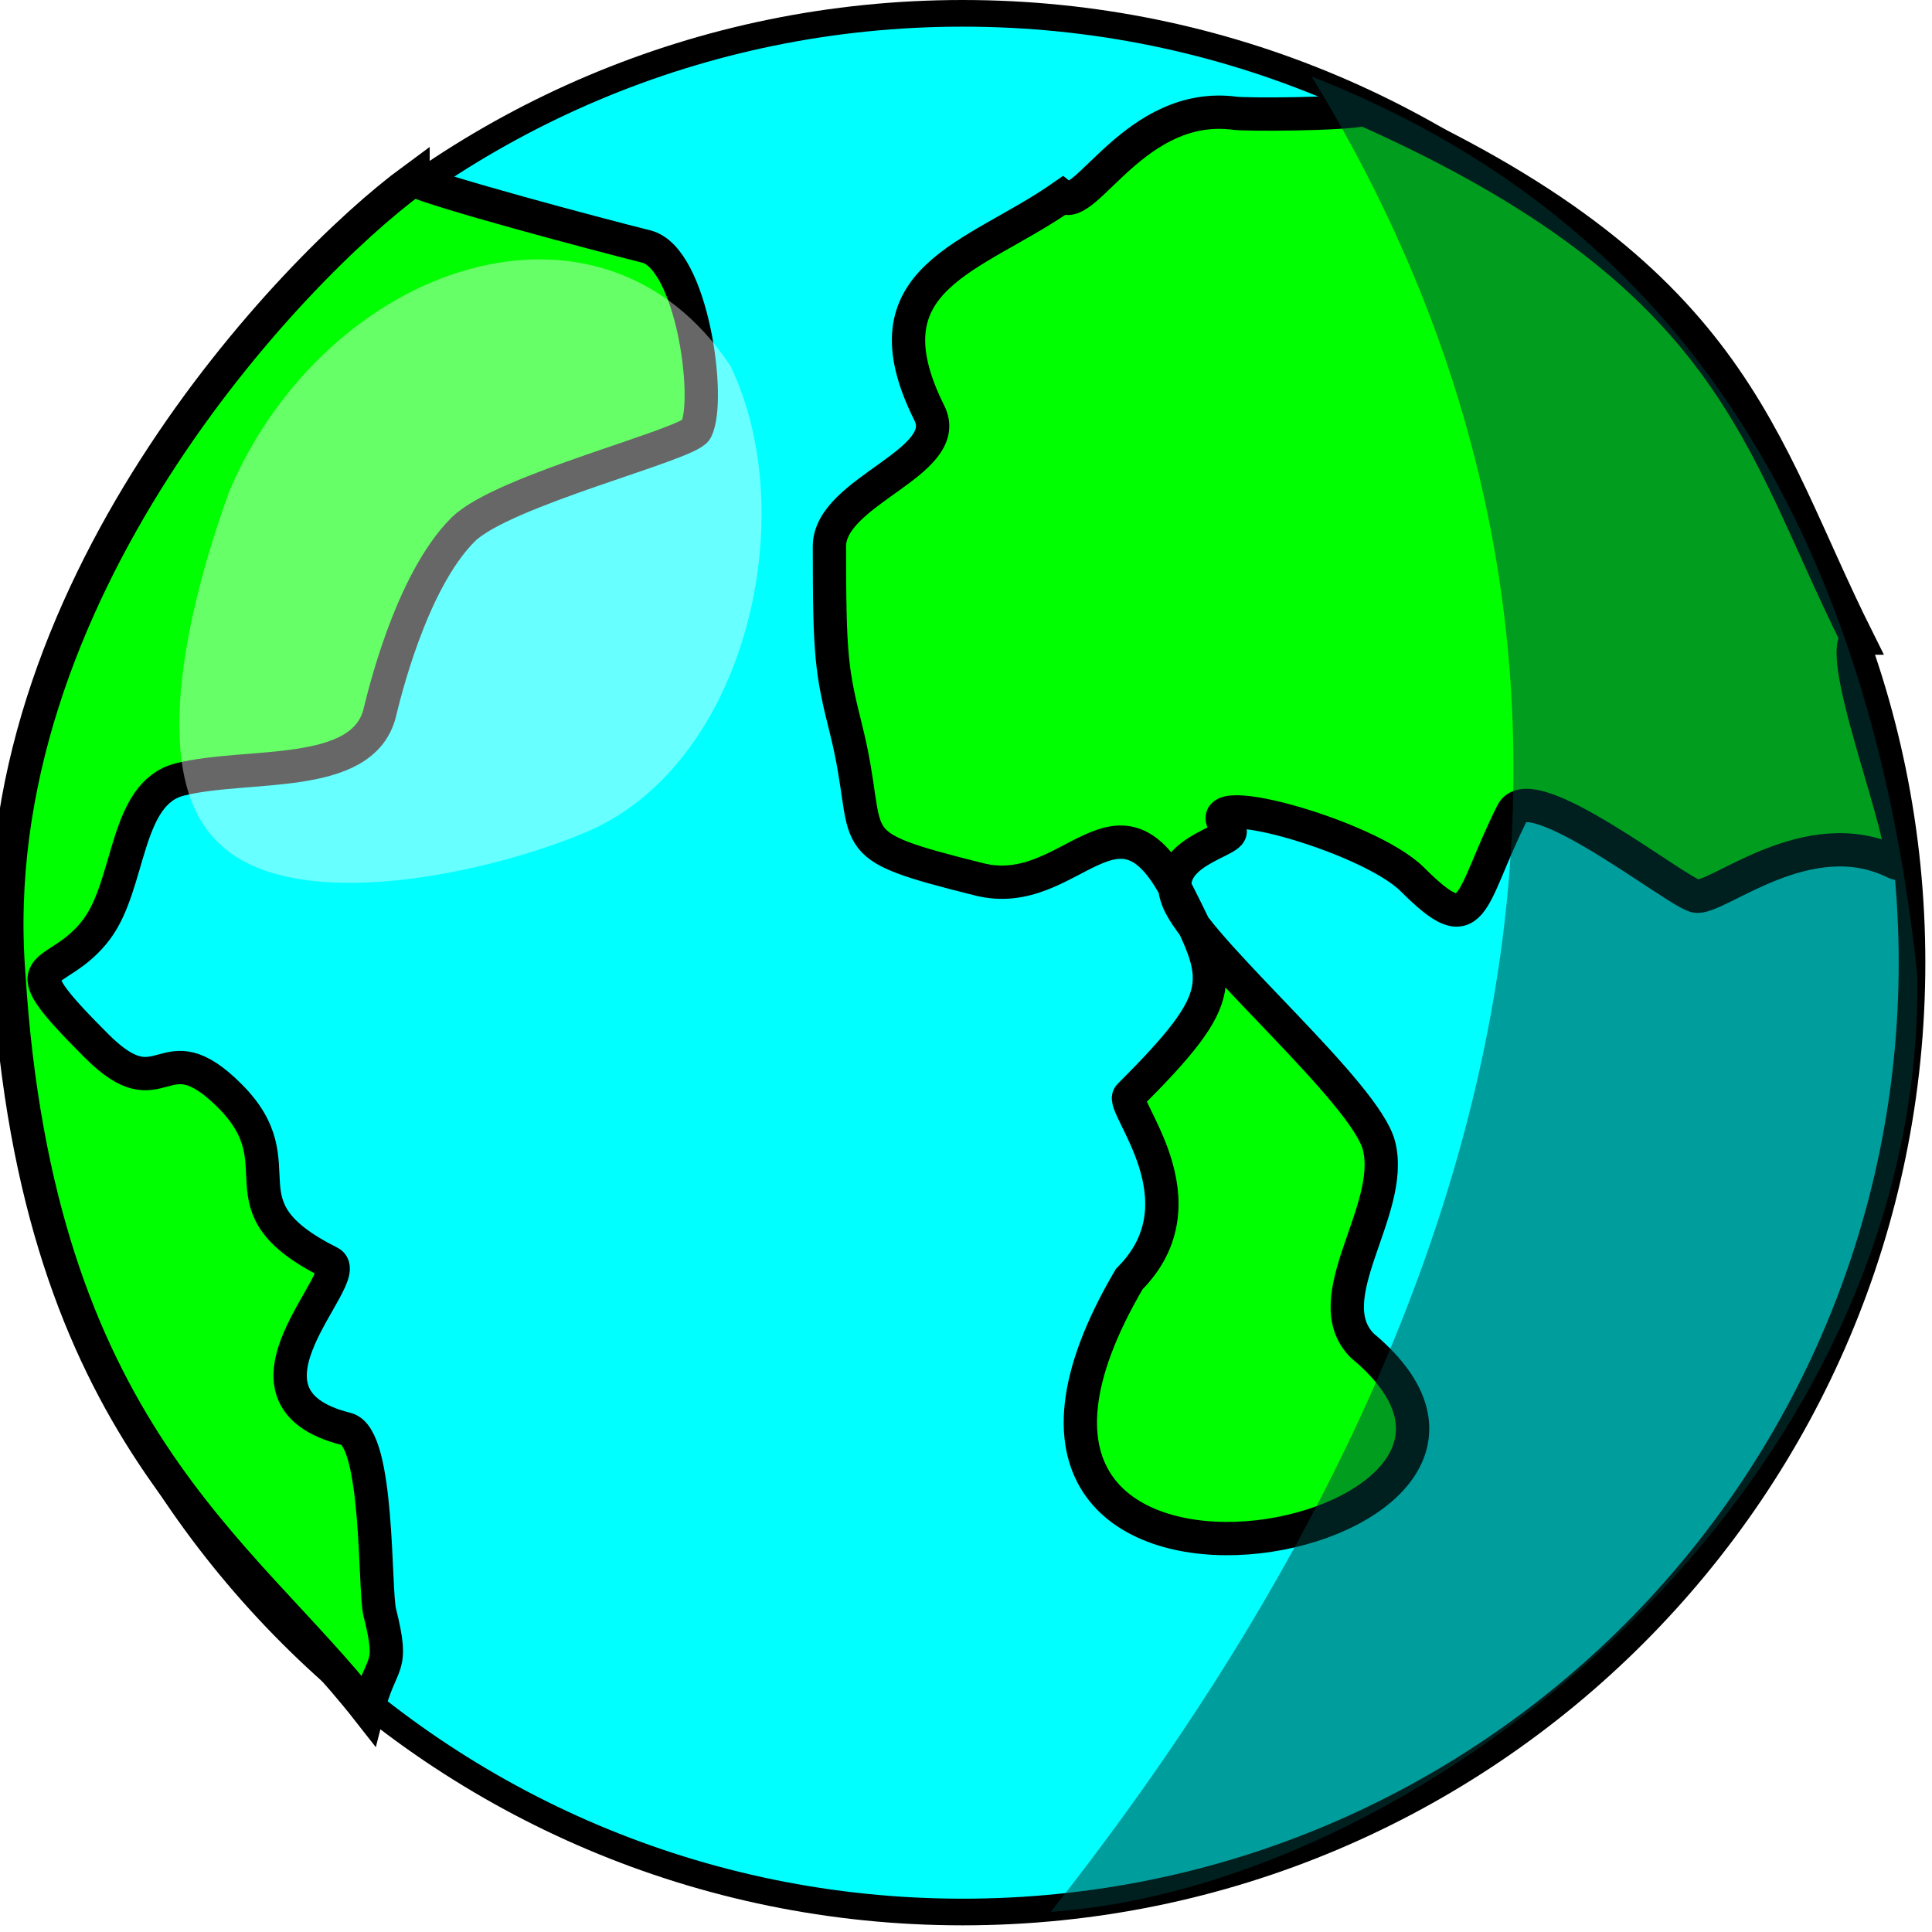
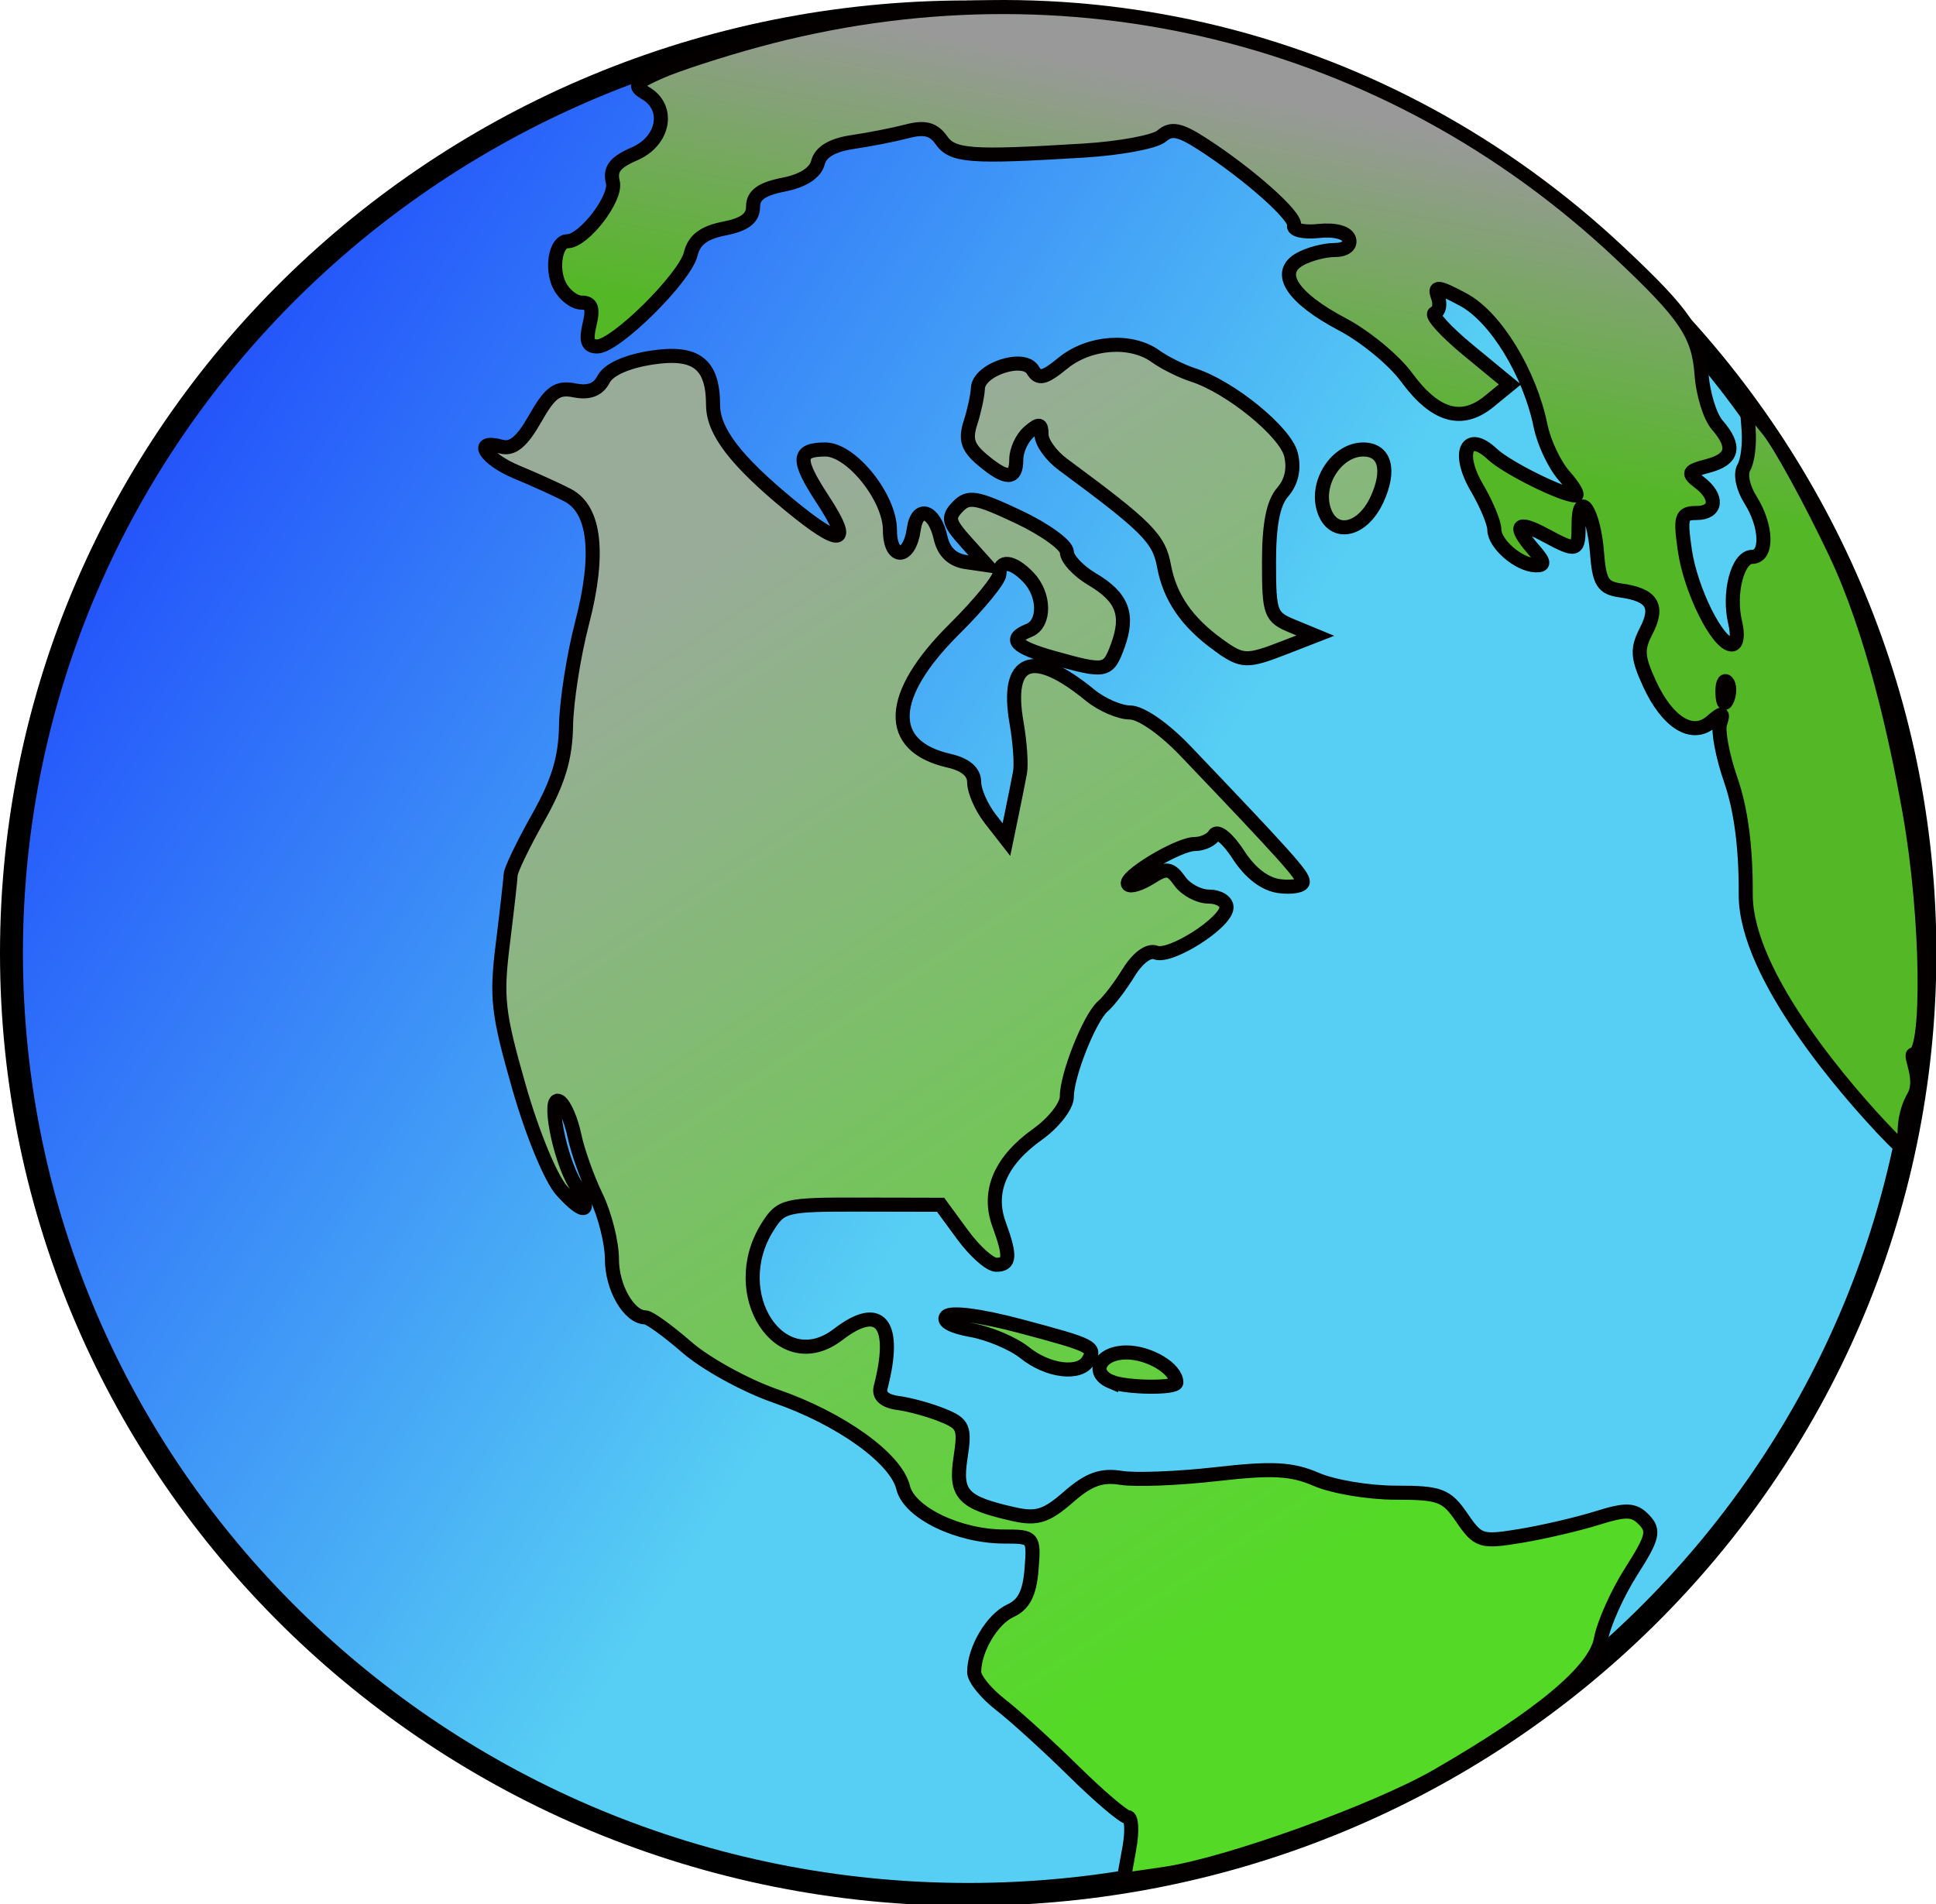
- <svg xmlns="http://www.w3.org/2000/svg" width="58" height="58">
+ <svg xmlns="http://www.w3.org/2000/svg" width="422" height="415" style="">
  <rect id="backgroundrect" width="100%" height="100%" x="0" y="0" fill="none" stroke="none" />
  <defs>
-     <radialGradient id="b" cx="181.99" cy="41.737" r="13.011" gradientTransform="matrix(1.2978 -1.6449e-7 2.6838e-7 2.1174 86.349 -41.708)" gradientUnits="userSpaceOnUse">
-       <stop stop-color="#003c3c" stop-opacity="0" offset="0" />
-       <stop stop-color="#003c3c" stop-opacity=".892" offset="1" />
-     </radialGradient>
-     <radialGradient id="a" cx="156.18" cy="29.037" r="8.74" gradientTransform="matrix(.77116 -9.2297e-7 1.1275e-6 .94202 176.29 6.615)" gradientUnits="userSpaceOnUse">
-       <stop stop-color="#fff" offset="0" />
-       <stop stop-color="#fff" stop-opacity=".504" offset="1" />
-     </radialGradient>
+     <linearGradient id="c" x1="0.613" x2="0.246" y1="0.847" y2="0.11">
+       <stop stop-color="#54d926" offset="0" />
+       <stop stop-color="#99ac99" offset="1" />
+     </linearGradient>
+     <linearGradient id="b" x1="0.585" x2="0.65" y1="0.378" y2="0.106">
+       <stop stop-color="#54b726" offset="0" />
+       <stop stop-color="#999" offset="1" />
+     </linearGradient>
+     <linearGradient id="a" x1="0.528" x2="-0.263" y1="0.56" y2="0.043">
+       <stop stop-color="#57cff4" offset="0" />
+       <stop stop-color="#00f" offset="1" />
+     </linearGradient>
  </defs>
  <g class="currentLayer" style="">
-     <path d="m57.4,28.9 a28.5,28.5 0 0 1 -57,0 a28.5,28.5 0 1 1 57,0 z" fill="#0ff" stroke="#000" stroke-width=".8" id="svg_1" class="" />
-     <path d="m55.748,19.157 c-0.687,0.687 2.021,7.177 1.152,6.743 c-2.637,-1.318 -5.386,1.154 -6,1 c-0.617,-0.154 -4.944,-3.611 -5.5,-2.5 c-1.334,2.667 -1.099,3.901 -3,2 c-1.344,-1.344 -6.844,-2.844 -5.5,-1.5 c0.349,0.349 -2.29,0.632 -1.475,2.263 c0.796,1.591 5.581,5.66 5.975,7.237 c0.487,1.947 -1.919,4.581 -0.5,6 c7.196,5.983 -14.089,10.062 -7,-2 c2.345,-2.345 -0.293,-5.207 0,-5.5 c3.063,-3.063 2.772,-3.456 1.5,-6 c-1.847,-3.694 -3.235,0.191 -6,-0.5 c-4.385,-1.096 -3.125,-1 -4,-4.5 c-0.439,-1.755 -0.5,-2.196 -0.5,-5.5 c0,-1.667 3.745,-2.509 3,-4 c-2.042,-4.084 1.343,-4.644 4,-6.5 c0.676,0.526 2.195,-2.894 5.172,-2.5 c0.33,0.044 3.182,0.04 3.889,-0.116 c11.168,4.978 11.831,9.948 14.788,15.873 z" fill="#0f0" fill-rule="evenodd" stroke="#000" id="svg_2" class="" />
-     <path d="m12.4,5.4 c0.676,0.338 5.437,1.609 7,2 c1.377,0.344 1.955,4.591 1.5,5.5 c-0.224,0.447 -5.82,1.82 -7,3 c-1.593,1.593 -2.402,5.11 -2.5,5.5 c-0.511,2.045 -3.955,1.489 -6,2 c-1.665,0.416 -1.47,3.127 -2.5,4.5 c-1.236,1.647 -2.816,0.684 0,3.5 c2.018,2.018 1.95,-0.55 4,1.5 c2.116,2.116 -0.437,3.281 3,5 c0.798,0.399 -3.408,4.023 0.5,5 c0.982,0.245 0.832,4.829 1,5.5 c0.453,1.81 0.046,1.343 -0.354,2.939 c-3.782,-4.827 -9.918,-8.355 -10.782,-22.086 c-0.886,-11.398 8.534,-21.206 12.136,-23.854 z" fill="#0f0" fill-rule="evenodd" stroke="#000" id="svg_3" class="" />
-     <path d="m57.564,29.308 c0.169,15.184 -14.554,27.275 -26.02,28.088 c12.318,-15.586 19.831,-35.481 7.832,-55.1 c7.8,3.068 16.379,9.827 18.188,27.012 z" fill="url(#b)" opacity=".567" id="svg_4" class="" />
-     <path d="m17.725,24.926 c-2.903,1.266 -8.884,2.61 -11.149,0.393 c-2.295,-2.132 -0.759,-7.645 0.313,-10.587 c2.931,-6.843 11.146,-9.614 15.038,-3.75 c2.169,4.497 0.485,11.851 -4.202,13.943 z" fill="url(#a)" opacity=".795" id="svg_5" class="" />
+     <path d="m419.584,207.792 a208.542,205.199 0 1 1 -417.084,0 a208.542,205.199 0 1 1 417.084,0 z" fill="url(#a)" stroke="#000" stroke-width="5" id="svg_1" class="" />
+     <path d="m246.165,402.967 c0.678,-3.763 0.514,-6.842 -0.365,-6.842 s-6.185,-4.515 -11.791,-10.033 s-12.774,-12.034 -15.929,-14.479 c-3.155,-2.445 -5.736,-5.63 -5.736,-7.077 c0,-4.953 3.911,-11.567 7.924,-13.401 c2.909,-1.329 4.168,-3.804 4.582,-8.999 c0.56,-7.043 0.458,-7.167 -5.93,-7.167 c-9.984,0 -20.738,-5.201 -22.056,-10.667 c-1.538,-6.377 -13.608,-15.04 -27.806,-19.958 c-6.499,-2.251 -15.196,-7.031 -19.327,-10.623 s-8.199,-6.53 -9.041,-6.53 c-3.558,0 -7.302,-6.478 -7.302,-12.635 c0,-3.646 -1.552,-9.819 -3.448,-13.719 s-4.026,-9.876 -4.732,-13.28 s-2.161,-6.753 -3.233,-7.443 c-2.768,-1.781 -0.072,12.439 3.432,18.098 c3.834,6.191 2.124,6.986 -2.945,1.369 c-2.387,-2.644 -6.432,-12.448 -9.348,-22.658 c-4.596,-16.09 -4.968,-19.392 -3.511,-31.164 c0.897,-7.242 1.665,-14.028 1.707,-15.079 s2.74,-6.641 5.995,-12.422 c4.404,-7.824 5.958,-12.954 6.078,-20.067 c0.088,-5.255 1.654,-15.291 3.479,-22.301 c3.949,-15.17 2.863,-24.829 -3.142,-27.95 c-2.257,-1.173 -7.202,-3.418 -10.989,-4.988 c-6.988,-2.897 -9.722,-7.286 -3.48,-5.587 c2.461,0.67 4.514,-1.029 7.403,-6.123 c3.284,-5.792 4.817,-6.887 8.595,-6.136 c3.14,0.625 5.143,-0.146 6.318,-2.43 c1.069,-2.079 5.003,-3.857 10.396,-4.699 c9.758,-1.523 13.453,1.315 13.47,10.347 c0.019,5.702 4.912,12.102 16.706,21.817 c11.179,9.208 13.781,8.802 7.271,-1.134 c-5.793,-8.842 -5.694,-11.015 0.502,-11.015 c5.665,0 14.072,10.488 14.072,17.556 c0,6.666 4.248,6.553 5.191,-0.138 c0.764,-5.416 4.48,-4.25 5.851,1.835 c0.693,3.075 2.565,4.858 5.559,5.296 l4.516,0.66 l-4.487,-4.999 c-3.91,-4.356 -4.146,-5.353 -1.836,-7.75 c2.307,-2.395 4.019,-2.107 13.209,2.225 c5.807,2.737 10.558,6.183 10.558,7.657 s2.481,4.146 5.513,5.936 c6.591,3.892 8.067,7.707 5.596,14.47 c-2.102,5.754 -2.598,5.851 -13.838,2.723 c-8.618,-2.399 -10.229,-4.153 -5.535,-6.028 c3.597,-1.437 3.526,-7.789 -0.13,-11.595 c-3.428,-3.567 -6.296,-3.897 -6.296,-0.725 c0,1.253 -4.426,6.67 -9.837,12.037 c-14.578,14.463 -15.041,25.516 -1.2,28.679 c3.663,0.837 5.527,2.431 5.527,4.722 c0,1.902 1.583,5.489 3.517,7.97 l3.517,4.512 l1.184,-5.733 c0.651,-3.153 1.45,-7.16 1.775,-8.903 s-0.019,-6.6 -0.748,-10.793 c-2.465,-14.029 3.512,-16.294 16.006,-6.066 c2.542,2.081 6.462,3.784 8.71,3.784 c2.394,0 7.428,3.5 12.147,8.444 c21.788,22.828 25.554,27.028 25.529,28.472 c-0.019,0.858 -2.272,1.288 -5.017,0.956 c-3.206,-0.389 -6.437,-2.847 -9.037,-6.876 c-2.249,-3.485 -4.567,-5.396 -5.217,-4.3 c-0.644,1.084 -2.568,1.974 -4.276,1.978 c-3.697,0.01 -15.867,7.414 -14.508,8.828 c0.52,0.542 2.73,-0.15 4.909,-1.536 c3.413,-2.171 4.294,-2.057 6.349,0.823 c1.312,1.84 4.154,3.344 6.315,3.344 s3.894,1.075 3.851,2.389 c-0.108,3.334 -12.267,11.072 -15.419,9.813 c-1.542,-0.616 -3.939,1.155 -5.917,4.37 c-1.829,2.973 -4.342,6.265 -5.585,7.317 c-2.876,2.431 -7.889,14.988 -7.889,19.759 c0,2.008 -2.863,5.674 -6.389,8.184 c-8.099,5.763 -10.98,12.502 -8.384,19.608 c2.55,6.98 2.421,8.827 -0.617,8.827 c-1.395,0 -4.693,-2.943 -7.329,-6.54 l-4.793,-6.54 l-17.319,-0.037 c-16.578,-0.035 -17.451,0.173 -20.402,4.86 c-9.226,14.656 2.865,33.085 15.386,23.45 c9.157,-7.046 12.885,-2.413 9.265,11.516 c-0.479,1.842 0.86,3.034 3.857,3.433 c2.525,0.337 6.857,1.534 9.627,2.66 c4.587,1.865 4.937,2.695 3.925,9.284 c-1.229,8.001 0.48,9.798 11.712,12.308 c4.909,1.097 7.03,0.421 11.807,-3.763 c4.399,-3.852 7.202,-4.874 11.46,-4.178 c3.1,0.507 12.458,0.142 20.795,-0.811 c12.208,-1.395 16.45,-1.17 21.8,1.156 c3.653,1.589 11.442,2.888 17.31,2.888 c9.638,0 11.028,0.527 14.402,5.458 c3.536,5.169 4.21,5.38 12.717,3.98 c4.941,-0.813 12.441,-2.556 16.668,-3.874 c6.441,-2.008 8.112,-1.952 10.322,0.349 c2.293,2.386 1.923,3.866 -2.827,11.316 c-3.006,4.714 -5.971,11.358 -6.59,14.764 c-1.238,6.814 -13.105,16.713 -35.611,29.707 c-13.421,7.748 -45.878,19.43 -59.45,21.398 l-8.954,1.298 l1.233,-6.842 zm-3.982,-101.75 c-4.684,-1.967 -2.372,-6.379 3.345,-6.379 c5.003,0 10.886,3.541 10.886,6.552 c0,1.317 -11,1.183 -14.231,-0.174 zm-18.821,-6.325 c-2.525,-2.026 -7.769,-4.247 -11.652,-4.934 c-4.208,-0.745 -6.391,-1.949 -5.402,-2.978 s7.493,-0.175 16.094,2.114 c15.883,4.228 16.562,4.573 14.807,7.529 c-1.891,3.184 -8.799,2.321 -13.847,-1.731 zm42.182,-154.32 c-6.857,-4.962 -10.574,-10.378 -11.828,-17.234 c-1.088,-5.945 -3.704,-8.569 -22.029,-22.092 c-2.559,-1.889 -4.653,-4.789 -4.653,-6.445 c0,-2.46 -0.504,-2.576 -2.754,-0.632 c-1.515,1.308 -2.754,3.994 -2.754,5.967 c0,4.51 -2.13,4.546 -7.375,0.125 c-3.24,-2.731 -3.791,-4.449 -2.607,-8.122 c0.826,-2.562 1.551,-5.926 1.61,-7.474 c0.158,-4.103 9.965,-7.375 11.972,-3.996 c1.251,2.107 2.51,1.819 6.566,-1.503 c5.708,-4.673 14.835,-5.351 20.182,-1.5 c1.992,1.435 5.688,3.273 8.213,4.084 c8.061,2.59 20.127,12.411 21.318,17.353 c0.751,3.113 0.118,5.963 -1.821,8.192 c-2.065,2.375 -2.972,7.03 -2.972,15.259 c0,11.138 0.3,11.965 5.05,13.927 l5.05,2.086 l-6.427,2.499 c-8.601,3.345 -9.475,3.315 -14.74,-0.496 zm22.85,-30.112 c-1.398,-5.797 3.289,-12.469 8.758,-12.469 c4.728,0 5.958,4.446 3.008,10.873 c-3.375,7.351 -10.156,8.271 -11.766,1.597 z" fill="url(#c)" stroke="#040000" stroke-width="3.068" id="svg_2" class="" />
+     <path d="m411.425,247.157 c-8.161,-8.494 -30.994,-34.331 -30.896,-52.186 c0.055,-10.135 -1.034,-18.51 -3.233,-24.844 c-1.824,-5.255 -2.883,-10.846 -2.352,-12.422 c0.813,-2.417 0.503,-2.471 -1.971,-0.345 c-4.114,3.534 -9.568,0.134 -13.452,-8.385 c-2.628,-5.764 -2.726,-7.466 -0.663,-11.48 c2.777,-5.401 1.236,-7.823 -5.582,-8.773 c-3.909,-0.545 -4.677,-1.775 -5.172,-8.284 c-0.679,-8.921 -4.009,-14 -4.009,-6.115 c0,6.013 -0.278,6.097 -7.436,2.244 c-6.048,-3.255 -6.954,-2.019 -2.379,3.243 c2.404,2.765 2.5,3.482 0.459,3.434 c-3.698,-0.087 -9.005,-4.676 -9.013,-7.794 c0,-1.461 -1.711,-5.566 -3.795,-9.122 c-4.486,-7.658 -2.221,-12.584 3.366,-7.321 c3.139,2.956 15.327,9.01 18.14,9.01 c0.713,0 -0.41,-1.935 -2.497,-4.3 s-4.392,-7.236 -5.123,-10.825 c-2.365,-11.616 -9.825,-23.812 -16.872,-27.584 c-5.496,-2.942 -6.418,-3.042 -5.518,-0.601 c0.594,1.612 0.286,3.206 -0.685,3.543 s2.316,3.977 7.304,8.089 l9.069,7.476 l-4.509,3.692 c-5.995,4.908 -11.807,3.203 -18.032,-5.292 c-2.718,-3.708 -8.992,-8.878 -13.942,-11.489 c-10.956,-5.779 -14.55,-11.29 -9.277,-14.228 c1.966,-1.095 5.351,-1.991 7.521,-1.991 c2.342,0 3.635,-0.971 3.18,-2.389 c-0.461,-1.437 -3.103,-2.139 -6.628,-1.762 c-3.224,0.345 -5.633,-0.204 -5.354,-1.219 c0.544,-1.983 -9.942,-11.292 -20.031,-17.782 c-4.914,-3.161 -6.737,-3.51 -8.84,-1.694 c-1.457,1.259 -9.077,2.682 -16.933,3.162 c-24.774,1.515 -28.621,1.233 -31.088,-2.278 c-1.701,-2.422 -3.639,-2.923 -7.438,-1.925 c-2.826,0.742 -8.161,1.793 -11.855,2.335 c-4.467,0.655 -7.014,2.163 -7.6,4.498 c-0.561,2.231 -3.3,3.984 -7.513,4.806 c-4.769,0.931 -6.63,2.284 -6.63,4.817 c0,2.497 -1.827,3.88 -6.272,4.748 c-4.451,0.869 -6.574,2.479 -7.314,5.547 c-1.252,5.19 -16.383,20.157 -20.378,20.157 c-2.102,0 -2.534,-1.229 -1.678,-4.778 c0.863,-3.58 0.428,-4.778 -1.737,-4.778 c-1.589,0 -3.741,-1.658 -4.783,-3.684 c-1.905,-3.706 -0.86,-9.694 1.693,-9.694 c3.564,0 10.788,-9.386 9.91,-12.878 c-0.708,-2.817 0.452,-4.336 4.71,-6.172 c6.456,-2.783 7.799,-10.074 2.436,-13.226 c-2.784,-1.636 -2.336,-2.272 3.352,-4.759 c3.611,-1.579 12.984,-4.62 20.83,-6.759 c67.721,-18.461 137.48,-1.285 188.12,46.323 c14.398,13.533 17.228,17.739 17.87,26.557 c0.308,4.229 1.837,9.157 3.398,10.952 c4.124,4.743 3.496,7.495 -2.043,8.942 c-4.342,1.134 -4.545,1.53 -1.836,3.591 c4.168,3.172 3.827,6.673 -0.65,6.673 c-3.306,0 -3.571,0.853 -2.52,8.122 c1.26,8.722 7.151,20.544 10.236,20.544 c1.094,0 1.402,-2.005 0.733,-4.778 c-1.535,-6.365 0.526,-14.333 3.707,-14.333 c3.431,0 3.238,-6.694 -0.357,-12.405 c-1.691,-2.686 -2.297,-5.663 -1.445,-7.098 c0.807,-1.36 1.27,-5.052 1.028,-8.206 l-0.44,-5.734 l4.677,5.733 c2.572,3.153 9.171,15.193 14.665,26.756 c8.071,16.987 13.163,39.681 16.187,56.668 c4.09,22.972 4.332,52.734 0.868,52.734 c-1.044,0 2.163,5.457 0.078,9.136 c-4.626,8.159 1.103,15.336 -5.771,8.182 zm-35.005,-98.491 c-0.61,-0.635 -1.044,0.494 -0.964,2.508 c0.088,2.226 0.523,2.679 1.109,1.155 c0.53,-1.38 0.465,-3.028 -0.145,-3.663 z" fill="url(#b)" stroke="#040000" stroke-width="3.068" id="svg_3" class="" />
  </g>
</svg>
